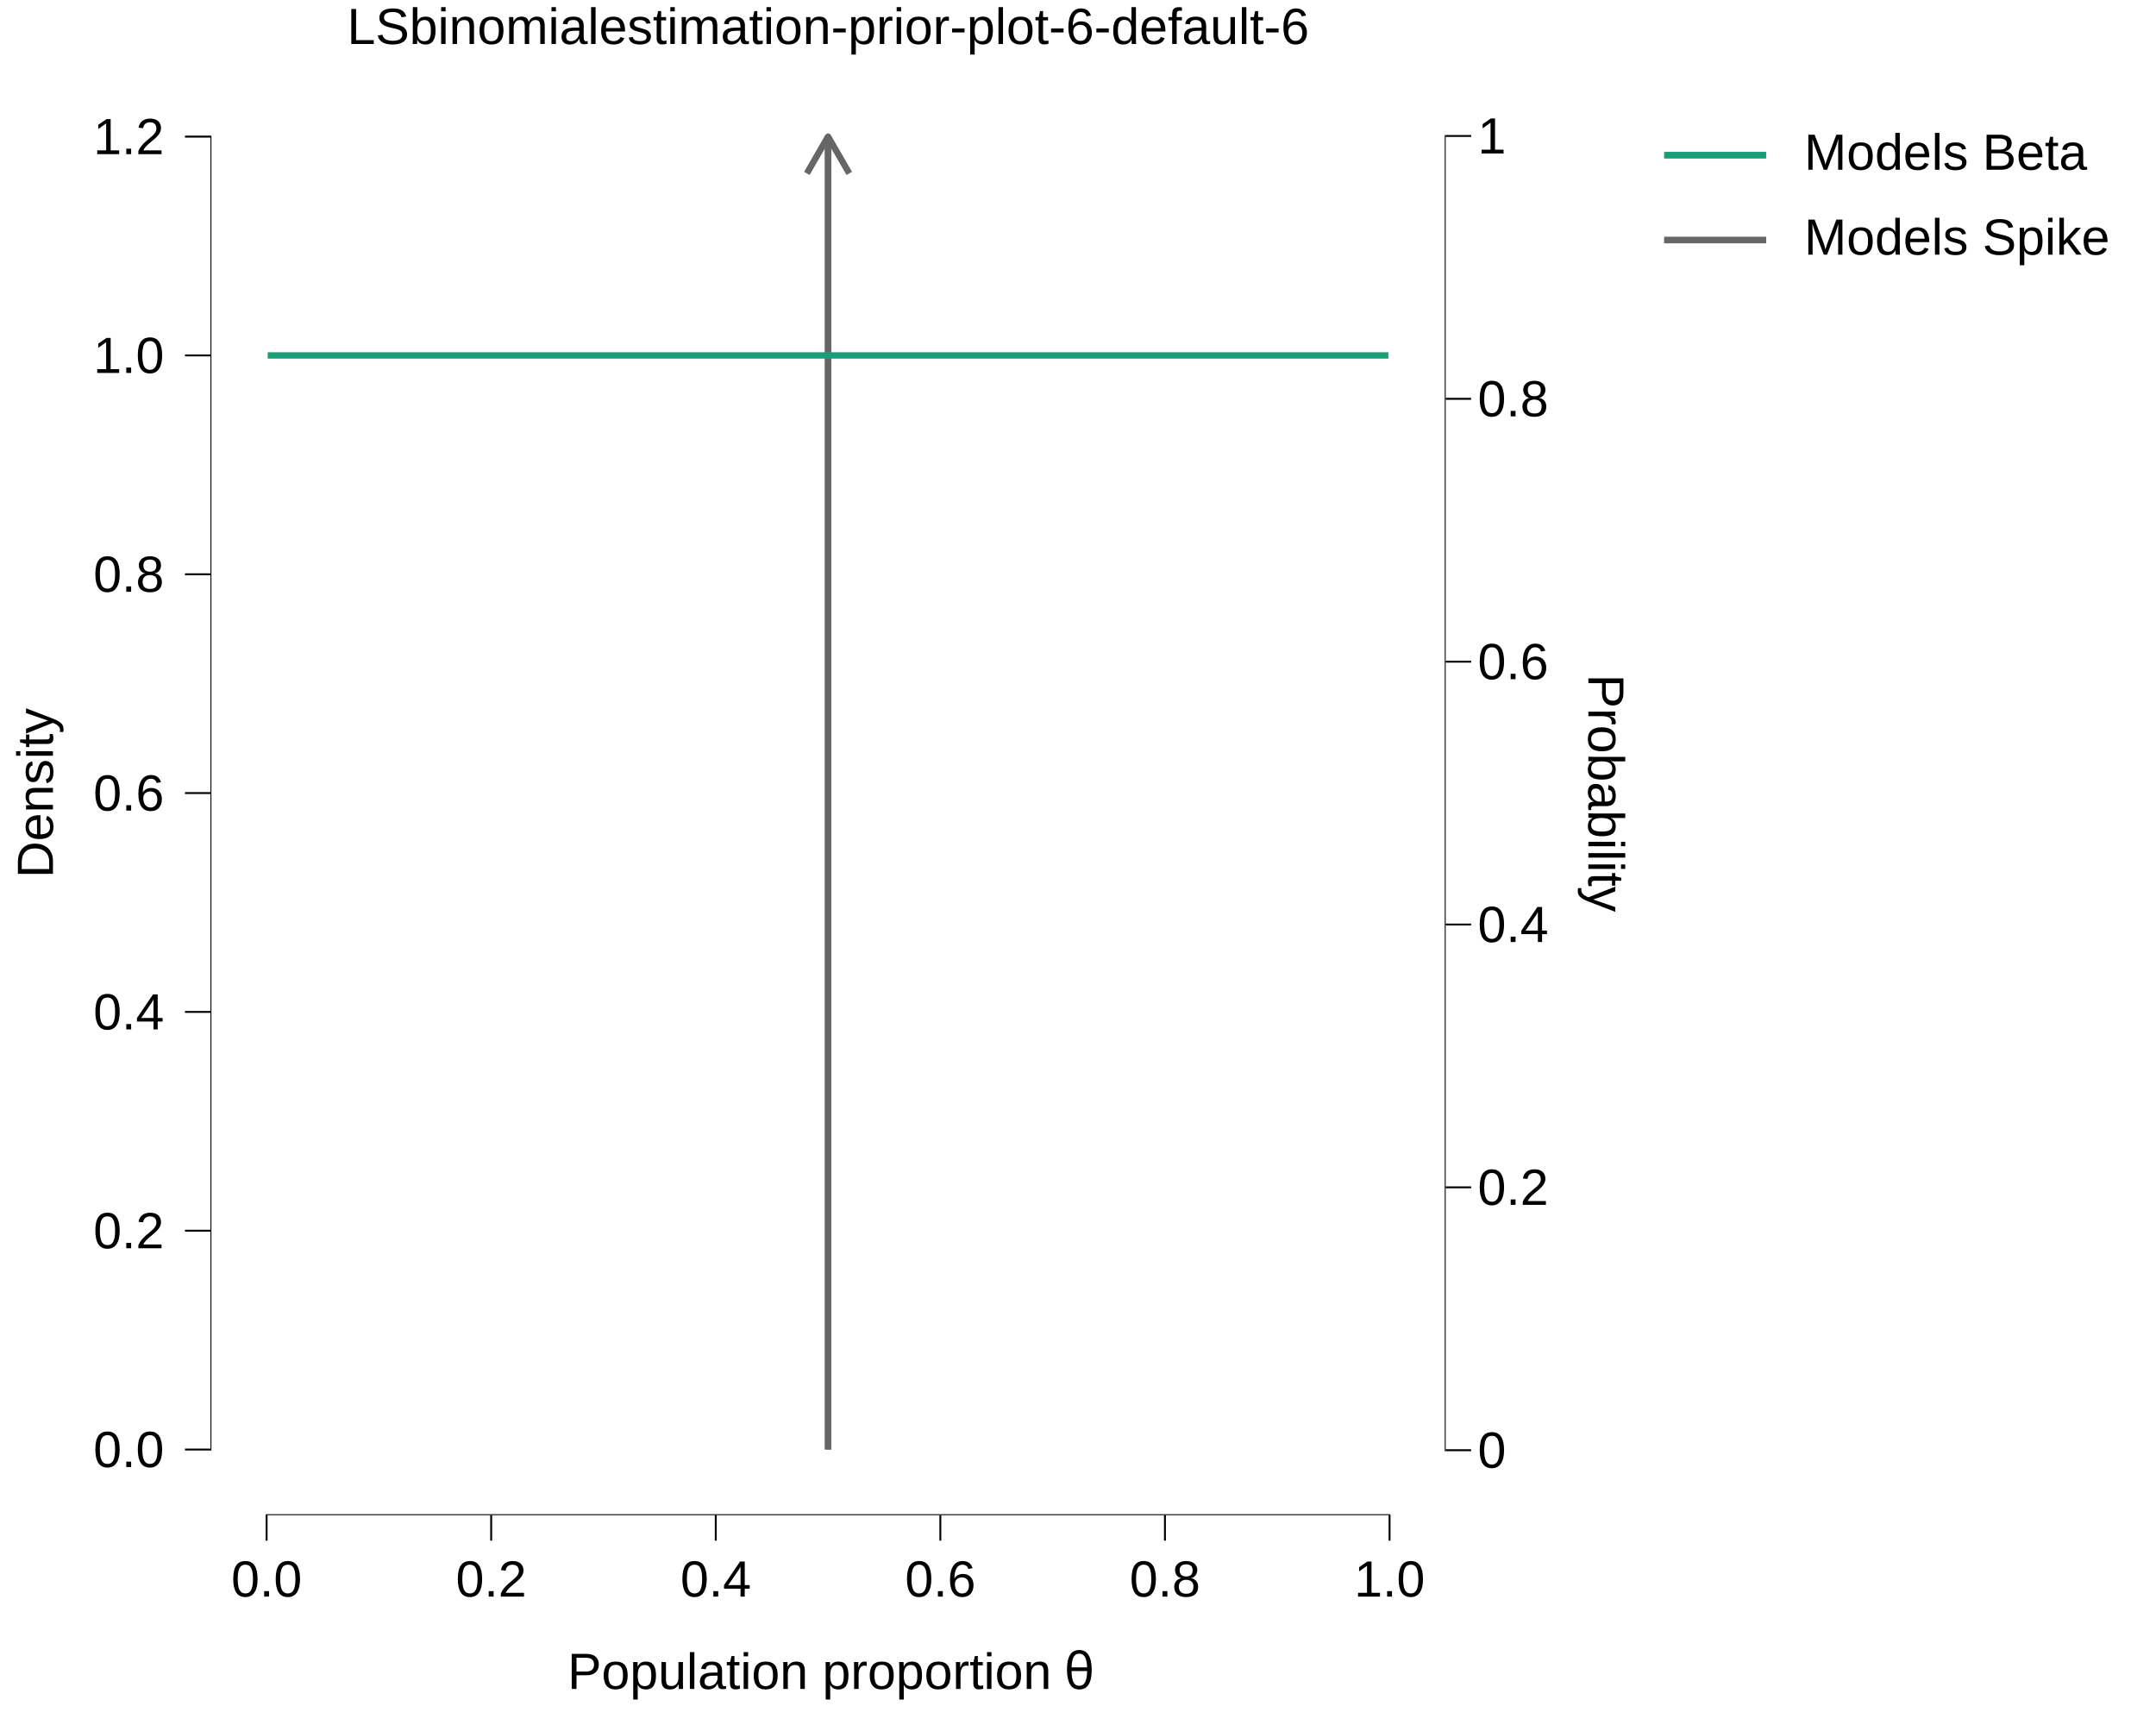
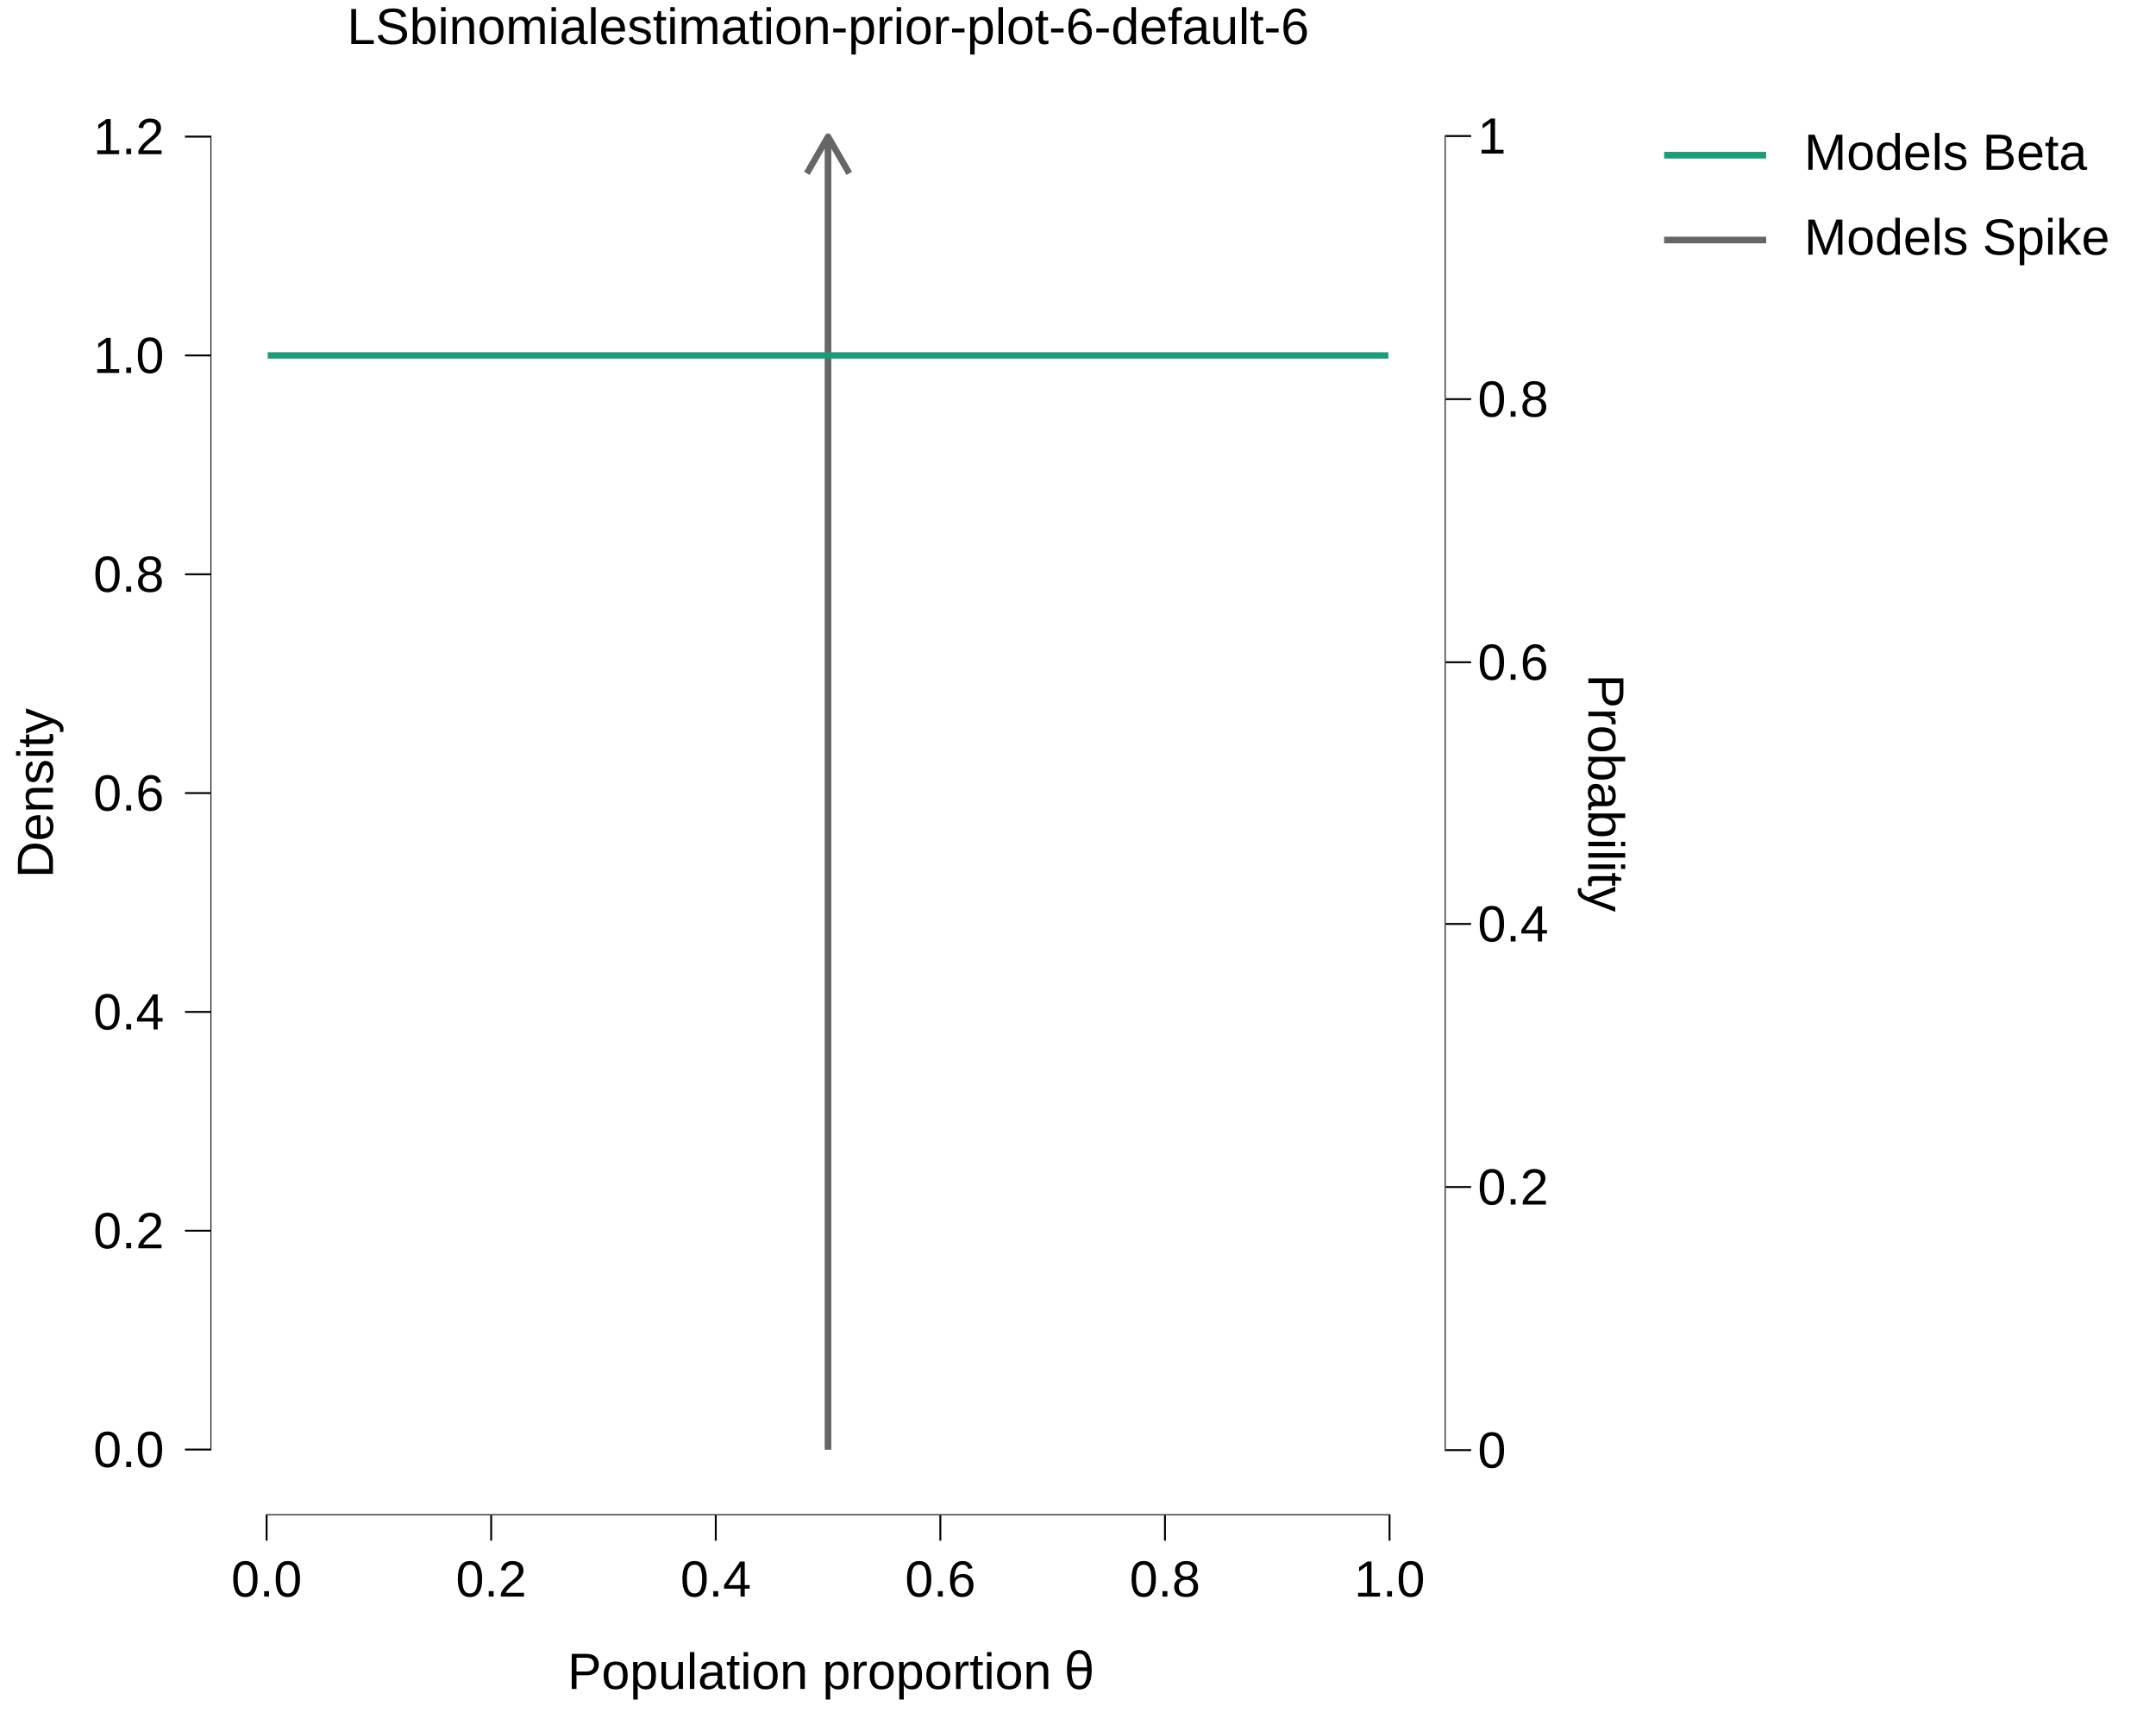
<svg xmlns="http://www.w3.org/2000/svg" viewBox="0 0 720.00 576.00">
  <defs>
    <style type="text/css">
    line, polyline, polygon, path, rect, circle {
      fill: none;
      stroke: #000000;
      stroke-linecap: round;
      stroke-linejoin: round;
      stroke-miterlimit: 10.00;
    }
  </style>
  </defs>
  <rect width="100%" height="100%" style="stroke: none; fill: #FFFFFF;" />
  <rect x="0.00" y="0.00" width="720.00" height="576.00" style="stroke-width: 10.67; stroke: none;" />
  <defs>
    <clipPath id="cpNzAuMjh8NDgyLjc5fDUwNS45NHwyMy43MA==">
      <rect x="70.28" y="23.70" width="412.51" height="482.24" />
    </clipPath>
  </defs>
  <rect x="70.28" y="23.70" width="412.51" height="482.24" style="stroke-width: 10.67; stroke: none;" clip-path="url(#cpNzAuMjh8NDgyLjc5fDUwNS45NHwyMy43MA==)" />
  <line x1="276.53" y1="484.02" x2="276.53" y2="45.62" style="stroke-width: 2.13; stroke: #666666; stroke-linecap: butt;" clip-path="url(#cpNzAuMjh8NDgyLjc5fDUwNS45NHwyMy43MA==)" />
  <polyline points="283.62,57.90 276.53,45.62 269.45,57.90 " style="stroke-width: 2.13; stroke: #666666; stroke-linecap: butt;" clip-path="url(#cpNzAuMjh8NDgyLjc5fDUwNS45NHwyMy43MA==)" />
  <line x1="276.53" y1="484.02" x2="276.53" y2="45.62" style="stroke-width: 2.13; stroke: #666666; stroke-linecap: butt;" clip-path="url(#cpNzAuMjh8NDgyLjc5fDUwNS45NHwyMy43MA==)" />
  <polyline points="89.40,118.69 89.78,118.69 90.15,118.69 90.53,118.69 90.90,118.69 91.28,118.69 91.65,118.69 92.03,118.69 92.40,118.69 92.78,118.69 93.15,118.69 93.53,118.69 93.90,118.69 94.28,118.69 94.65,118.69 95.03,118.69 95.40,118.69 95.78,118.69 96.15,118.69 96.53,118.69 96.90,118.69 97.28,118.69 97.65,118.69 98.03,118.69 98.40,118.69 98.78,118.69 99.15,118.69 99.53,118.69 99.90,118.69 100.28,118.69 100.65,118.69 101.03,118.69 101.40,118.69 101.78,118.69 102.15,118.69 102.53,118.69 102.90,118.69 103.28,118.69 103.65,118.69 104.03,118.69 104.40,118.69 104.78,118.69 105.15,118.69 105.53,118.69 105.90,118.69 106.28,118.69 106.65,118.69 107.03,118.69 107.40,118.69 107.78,118.69 108.15,118.69 108.53,118.69 108.90,118.69 109.28,118.69 109.65,118.69 110.03,118.69 110.40,118.69 110.78,118.69 111.15,118.69 111.53,118.69 111.90,118.69 112.28,118.69 112.65,118.69 113.03,118.69 113.40,118.69 113.78,118.69 114.15,118.69 114.53,118.69 114.90,118.69 115.28,118.69 115.65,118.69 116.03,118.69 116.40,118.69 116.78,118.69 117.15,118.69 117.53,118.69 117.90,118.69 118.28,118.69 118.65,118.69 119.03,118.69 119.40,118.69 119.78,118.69 120.15,118.69 120.53,118.69 120.90,118.69 121.28,118.69 121.65,118.69 122.03,118.69 122.40,118.69 122.78,118.69 123.15,118.69 123.53,118.69 123.90,118.69 124.28,118.69 124.65,118.69 125.03,118.69 125.40,118.69 125.78,118.69 126.15,118.69 126.53,118.69 126.90,118.69 127.28,118.69 127.65,118.69 128.03,118.69 128.40,118.69 128.78,118.69 129.15,118.69 129.53,118.69 129.90,118.69 130.28,118.69 130.65,118.69 131.03,118.69 131.40,118.69 131.78,118.69 132.15,118.69 132.53,118.69 132.90,118.69 133.28,118.69 133.65,118.69 134.03,118.69 134.40,118.69 134.78,118.69 135.15,118.69 135.53,118.69 135.90,118.69 136.28,118.69 136.65,118.69 137.03,118.69 137.40,118.69 137.78,118.69 138.15,118.69 138.53,118.69 138.90,118.69 139.28,118.69 139.65,118.69 140.03,118.69 140.40,118.69 140.78,118.69 141.15,118.69 141.53,118.69 141.90,118.69 142.28,118.69 142.65,118.69 143.03,118.69 143.40,118.69 143.78,118.69 144.15,118.69 144.53,118.69 144.90,118.69 145.28,118.69 145.65,118.69 146.03,118.69 146.40,118.69 146.78,118.69 147.15,118.69 147.53,118.69 147.90,118.69 148.28,118.69 148.65,118.69 149.03,118.69 149.40,118.69 149.78,118.69 150.15,118.69 150.53,118.69 150.90,118.69 151.28,118.69 151.65,118.69 152.03,118.69 152.40,118.69 152.78,118.69 153.15,118.69 153.53,118.69 153.90,118.69 154.28,118.69 154.65,118.69 155.03,118.69 155.40,118.69 155.78,118.69 156.15,118.69 156.53,118.69 156.91,118.69 157.28,118.69 157.66,118.69 158.03,118.69 158.41,118.69 158.78,118.69 159.16,118.69 159.53,118.69 159.91,118.69 160.28,118.69 160.66,118.69 161.03,118.69 161.41,118.69 161.78,118.69 162.16,118.69 162.53,118.69 162.91,118.69 163.28,118.69 163.66,118.69 164.03,118.69 164.41,118.69 164.78,118.69 165.16,118.69 165.53,118.69 165.91,118.69 166.28,118.69 166.66,118.69 167.03,118.69 167.41,118.69 167.78,118.69 168.16,118.69 168.53,118.69 168.91,118.69 169.28,118.69 169.66,118.69 170.03,118.69 170.41,118.69 170.78,118.69 171.16,118.69 171.53,118.69 171.91,118.69 172.28,118.69 172.66,118.69 173.03,118.69 173.41,118.69 173.78,118.69 174.16,118.69 174.53,118.69 174.91,118.69 175.28,118.69 175.66,118.69 176.03,118.69 176.41,118.69 176.78,118.69 177.16,118.69 177.53,118.69 177.91,118.69 178.28,118.69 178.66,118.69 179.03,118.69 179.41,118.69 179.78,118.69 180.16,118.69 180.53,118.69 180.91,118.69 181.28,118.69 181.66,118.69 182.03,118.69 182.41,118.69 182.78,118.69 183.16,118.69 183.53,118.69 183.91,118.69 184.28,118.69 184.66,118.69 185.03,118.69 185.41,118.69 185.78,118.69 186.16,118.69 186.53,118.69 186.91,118.69 187.28,118.69 187.66,118.69 188.03,118.69 188.41,118.69 188.78,118.69 189.16,118.69 189.53,118.69 189.91,118.69 190.28,118.69 190.66,118.69 191.03,118.69 191.41,118.69 191.78,118.69 192.16,118.69 192.53,118.69 192.91,118.69 193.28,118.69 193.66,118.69 194.03,118.69 194.41,118.69 194.78,118.69 195.16,118.69 195.53,118.69 195.91,118.69 196.28,118.69 196.66,118.69 197.03,118.69 197.41,118.69 197.78,118.69 198.16,118.69 198.53,118.69 198.91,118.69 199.28,118.69 199.66,118.69 200.03,118.69 200.41,118.69 200.78,118.69 201.16,118.69 201.53,118.69 201.91,118.69 202.28,118.69 202.66,118.69 203.03,118.69 203.41,118.69 203.78,118.69 204.16,118.69 204.53,118.69 204.91,118.69 205.28,118.69 205.66,118.69 206.03,118.69 206.41,118.69 206.78,118.69 207.16,118.69 207.53,118.69 207.91,118.69 208.28,118.69 208.66,118.69 209.03,118.69 209.41,118.69 209.78,118.69 210.16,118.69 210.53,118.69 210.91,118.69 211.28,118.69 211.66,118.69 212.03,118.69 212.41,118.69 212.78,118.69 213.16,118.69 213.53,118.69 213.91,118.69 214.28,118.69 214.66,118.69 215.03,118.69 215.41,118.69 215.78,118.69 216.16,118.69 216.53,118.69 216.91,118.69 217.28,118.69 217.66,118.69 218.03,118.69 218.41,118.69 218.78,118.69 219.16,118.69 219.53,118.69 219.91,118.69 220.28,118.69 220.66,118.69 221.03,118.69 221.41,118.69 221.78,118.69 222.16,118.69 222.53,118.69 222.91,118.69 223.28,118.69 223.66,118.69 224.03,118.69 224.41,118.69 224.78,118.69 225.16,118.69 225.53,118.69 225.91,118.69 226.28,118.69 226.66,118.69 227.03,118.69 227.41,118.69 227.78,118.69 228.16,118.69 228.53,118.69 228.91,118.69 229.28,118.69 229.66,118.69 230.03,118.69 230.41,118.69 230.78,118.69 231.16,118.69 231.53,118.69 231.91,118.69 232.28,118.69 232.66,118.69 233.03,118.69 233.41,118.69 233.78,118.69 234.16,118.69 234.53,118.69 234.91,118.69 235.28,118.69 235.66,118.69 236.03,118.69 236.41,118.69 236.78,118.69 237.16,118.69 237.53,118.69 237.91,118.69 238.28,118.69 238.66,118.69 239.03,118.69 239.41,118.69 239.78,118.69 240.16,118.69 240.53,118.69 240.91,118.69 241.28,118.69 241.66,118.69 242.03,118.69 242.41,118.69 242.78,118.69 243.16,118.69 243.53,118.69 243.91,118.69 244.28,118.69 244.66,118.69 245.03,118.69 245.41,118.69 245.78,118.69 246.16,118.69 246.53,118.69 246.91,118.69 247.28,118.69 247.66,118.69 248.03,118.69 248.41,118.69 248.78,118.69 249.16,118.69 249.53,118.69 249.91,118.69 250.28,118.69 250.66,118.69 251.03,118.69 251.41,118.69 251.78,118.69 252.16,118.69 252.53,118.69 252.91,118.69 253.28,118.69 253.66,118.69 254.03,118.69 254.41,118.69 254.78,118.69 255.16,118.69 255.53,118.69 255.91,118.69 256.28,118.69 256.66,118.69 257.03,118.69 257.41,118.69 257.78,118.69 258.16,118.69 258.53,118.69 258.91,118.69 259.28,118.69 259.66,118.69 260.03,118.69 260.41,118.69 260.78,118.69 261.16,118.69 261.53,118.69 261.91,118.69 262.28,118.69 262.66,118.69 263.03,118.69 263.41,118.69 263.78,118.69 264.16,118.69 264.53,118.69 264.91,118.69 265.28,118.69 265.66,118.69 266.03,118.69 266.41,118.69 266.78,118.69 267.16,118.69 267.53,118.69 267.91,118.69 268.28,118.69 268.66,118.69 269.03,118.69 269.41,118.69 269.78,118.69 270.16,118.69 270.53,118.69 270.91,118.69 271.28,118.69 271.66,118.69 272.03,118.69 272.41,118.69 272.78,118.69 273.16,118.69 273.53,118.69 273.91,118.69 274.28,118.69 274.66,118.69 275.03,118.69 275.41,118.69 275.78,118.69 276.16,118.69 276.53,118.69 276.91,118.69 277.28,118.69 277.66,118.69 278.03,118.69 278.41,118.69 278.78,118.69 279.16,118.69 279.53,118.69 279.91,118.69 280.28,118.69 280.66,118.69 281.03,118.69 281.41,118.69 281.78,118.69 282.16,118.69 282.53,118.69 282.91,118.69 283.28,118.69 283.66,118.69 284.03,118.69 284.41,118.69 284.78,118.69 285.16,118.69 285.53,118.69 285.91,118.69 286.28,118.69 286.66,118.69 287.03,118.69 287.41,118.69 287.78,118.69 288.16,118.69 288.53,118.69 288.91,118.69 289.28,118.69 289.66,118.69 290.03,118.69 290.41,118.69 290.78,118.69 291.16,118.69 291.53,118.69 291.91,118.69 292.28,118.69 292.66,118.69 293.03,118.69 293.41,118.69 293.78,118.69 294.16,118.69 294.53,118.69 294.91,118.69 295.28,118.69 295.66,118.69 296.03,118.69 296.41,118.69 296.78,118.69 297.16,118.69 297.53,118.69 297.91,118.69 298.28,118.69 298.66,118.69 299.03,118.69 299.41,118.69 299.78,118.69 300.16,118.69 300.53,118.69 300.91,118.69 301.28,118.69 301.66,118.69 302.03,118.69 302.41,118.69 302.78,118.69 303.16,118.69 303.53,118.69 303.91,118.69 304.28,118.69 304.66,118.69 305.03,118.69 305.41,118.69 305.78,118.69 306.16,118.69 306.53,118.69 306.91,118.69 307.28,118.69 307.66,118.69 308.03,118.69 308.41,118.69 308.78,118.69 309.16,118.69 309.53,118.69 309.91,118.69 310.28,118.69 310.66,118.69 311.03,118.69 311.41,118.69 311.78,118.69 312.16,118.69 312.53,118.69 312.91,118.69 313.28,118.69 313.66,118.69 314.03,118.69 314.41,118.69 314.78,118.69 315.16,118.69 315.53,118.69 315.91,118.69 316.28,118.69 316.66,118.69 317.03,118.69 317.41,118.69 317.78,118.69 318.16,118.69 318.53,118.69 318.91,118.69 319.28,118.69 319.66,118.69 320.03,118.69 320.41,118.69 320.79,118.69 321.16,118.69 321.54,118.69 321.91,118.69 322.29,118.69 322.66,118.69 323.04,118.69 323.41,118.69 323.79,118.69 324.16,118.69 324.54,118.69 324.91,118.69 325.29,118.69 325.66,118.69 326.04,118.69 326.41,118.69 326.79,118.69 327.16,118.69 327.54,118.69 327.91,118.69 328.29,118.69 328.66,118.69 329.04,118.69 329.41,118.69 329.79,118.69 330.16,118.69 330.54,118.69 330.91,118.69 331.29,118.69 331.66,118.69 332.04,118.69 332.41,118.69 332.79,118.69 333.16,118.69 333.54,118.69 333.91,118.69 334.29,118.69 334.66,118.69 335.04,118.69 335.41,118.69 335.79,118.69 336.16,118.69 336.54,118.69 336.91,118.69 337.29,118.69 337.66,118.69 338.04,118.69 338.41,118.69 338.79,118.69 339.16,118.69 339.54,118.69 339.91,118.69 340.29,118.69 340.66,118.69 341.04,118.69 341.41,118.69 341.79,118.69 342.16,118.69 342.54,118.69 342.91,118.69 343.29,118.69 343.66,118.69 344.04,118.69 344.41,118.69 344.79,118.69 345.16,118.69 345.54,118.69 345.91,118.69 346.29,118.69 346.66,118.69 347.04,118.69 347.41,118.69 347.79,118.69 348.16,118.69 348.54,118.69 348.91,118.69 349.29,118.69 349.66,118.69 350.04,118.69 350.41,118.69 350.79,118.69 351.16,118.69 351.54,118.69 351.91,118.69 352.29,118.69 352.66,118.69 353.04,118.69 353.41,118.69 353.79,118.69 354.16,118.69 354.54,118.69 354.91,118.69 355.29,118.69 355.66,118.69 356.04,118.69 356.41,118.69 356.79,118.69 357.16,118.69 357.54,118.69 357.91,118.69 358.29,118.69 358.66,118.69 359.04,118.69 359.41,118.69 359.79,118.69 360.16,118.69 360.54,118.69 360.91,118.69 361.29,118.69 361.66,118.69 362.04,118.69 362.41,118.69 362.79,118.69 363.16,118.69 363.54,118.69 363.91,118.69 364.29,118.69 364.66,118.69 365.04,118.69 365.41,118.69 365.79,118.69 366.16,118.69 366.54,118.69 366.91,118.69 367.29,118.69 367.66,118.69 368.04,118.69 368.41,118.69 368.79,118.69 369.16,118.69 369.54,118.69 369.91,118.69 370.29,118.69 370.66,118.69 371.04,118.69 371.41,118.69 371.79,118.69 372.16,118.69 372.54,118.69 372.91,118.69 373.29,118.69 373.66,118.69 374.04,118.69 374.41,118.69 374.79,118.69 375.16,118.69 375.54,118.69 375.91,118.69 376.29,118.69 376.66,118.69 377.04,118.69 377.41,118.69 377.79,118.69 378.16,118.69 378.54,118.69 378.91,118.69 379.29,118.69 379.66,118.69 380.04,118.69 380.41,118.69 380.79,118.69 381.16,118.69 381.54,118.69 381.91,118.69 382.29,118.69 382.66,118.69 383.04,118.69 383.41,118.69 383.79,118.69 384.16,118.69 384.54,118.69 384.91,118.69 385.29,118.69 385.66,118.69 386.04,118.69 386.41,118.69 386.79,118.69 387.16,118.69 387.54,118.69 387.91,118.69 388.29,118.69 388.66,118.69 389.04,118.69 389.41,118.69 389.79,118.69 390.16,118.69 390.54,118.69 390.91,118.69 391.29,118.69 391.66,118.69 392.04,118.69 392.41,118.69 392.79,118.69 393.16,118.69 393.54,118.69 393.91,118.69 394.29,118.69 394.66,118.69 395.04,118.69 395.41,118.69 395.79,118.69 396.16,118.69 396.54,118.69 396.91,118.69 397.29,118.69 397.66,118.69 398.04,118.69 398.41,118.69 398.79,118.69 399.16,118.69 399.54,118.69 399.91,118.69 400.29,118.69 400.66,118.69 401.04,118.69 401.41,118.69 401.79,118.69 402.16,118.69 402.54,118.69 402.91,118.69 403.29,118.69 403.66,118.69 404.04,118.69 404.41,118.69 404.79,118.69 405.16,118.69 405.54,118.69 405.91,118.69 406.29,118.69 406.66,118.69 407.04,118.69 407.41,118.69 407.79,118.69 408.16,118.69 408.54,118.69 408.91,118.69 409.29,118.69 409.66,118.69 410.04,118.69 410.41,118.69 410.79,118.69 411.16,118.69 411.54,118.69 411.91,118.69 412.29,118.69 412.66,118.69 413.04,118.69 413.41,118.69 413.79,118.69 414.16,118.69 414.54,118.69 414.91,118.69 415.29,118.69 415.66,118.69 416.04,118.69 416.41,118.69 416.79,118.69 417.16,118.69 417.54,118.69 417.91,118.69 418.29,118.69 418.66,118.69 419.04,118.69 419.41,118.69 419.79,118.69 420.16,118.69 420.54,118.69 420.91,118.69 421.29,118.69 421.66,118.69 422.04,118.69 422.41,118.69 422.79,118.69 423.16,118.69 423.54,118.69 423.91,118.69 424.29,118.69 424.66,118.69 425.04,118.69 425.41,118.69 425.79,118.69 426.16,118.69 426.54,118.69 426.91,118.69 427.29,118.69 427.66,118.69 428.04,118.69 428.41,118.69 428.79,118.69 429.16,118.69 429.54,118.69 429.91,118.69 430.29,118.69 430.66,118.69 431.04,118.69 431.41,118.69 431.79,118.69 432.16,118.69 432.54,118.69 432.91,118.69 433.29,118.69 433.66,118.69 434.04,118.69 434.41,118.69 434.79,118.69 435.16,118.69 435.54,118.69 435.91,118.69 436.29,118.69 436.66,118.69 437.04,118.69 437.41,118.69 437.79,118.69 438.16,118.69 438.54,118.69 438.91,118.69 439.29,118.69 439.66,118.69 440.04,118.69 440.41,118.69 440.79,118.69 441.16,118.69 441.54,118.69 441.91,118.69 442.29,118.69 442.66,118.69 443.04,118.69 443.41,118.69 443.79,118.69 444.16,118.69 444.54,118.69 444.91,118.69 445.29,118.69 445.66,118.69 446.04,118.69 446.41,118.69 446.79,118.69 447.16,118.69 447.54,118.69 447.91,118.69 448.29,118.69 448.66,118.69 449.04,118.69 449.41,118.69 449.79,118.69 450.16,118.69 450.54,118.69 450.91,118.69 451.29,118.69 451.66,118.69 452.04,118.69 452.41,118.69 452.79,118.69 453.16,118.69 453.54,118.69 453.91,118.69 454.29,118.69 454.66,118.69 455.04,118.69 455.41,118.69 455.79,118.69 456.16,118.69 456.54,118.69 456.91,118.69 457.29,118.69 457.66,118.69 458.04,118.69 458.41,118.69 458.79,118.69 459.16,118.69 459.54,118.69 459.91,118.69 460.29,118.69 460.66,118.69 461.04,118.69 461.41,118.69 461.79,118.69 462.16,118.69 462.54,118.69 462.91,118.69 463.29,118.69 463.66,118.69 " style="stroke-width: 2.13; stroke: #1B9E77; stroke-linecap: butt;" clip-path="url(#cpNzAuMjh8NDgyLjc5fDUwNS45NHwyMy43MA==)" />
  <line x1="88.71" y1="505.94" x2="464.36" y2="505.94" style="stroke-width: 0.64; stroke-linecap: butt;" clip-path="url(#cpNzAuMjh8NDgyLjc5fDUwNS45NHwyMy43MA==)" />
  <line x1="70.28" y1="484.34" x2="70.28" y2="45.30" style="stroke-width: 0.64; stroke-linecap: butt;" clip-path="url(#cpNzAuMjh8NDgyLjc5fDUwNS45NHwyMy43MA==)" />
  <line x1="482.79" y1="484.56" x2="482.79" y2="45.08" style="stroke-width: 0.64; stroke-linecap: butt;" clip-path="url(#cpNzAuMjh8NDgyLjc5fDUwNS45NHwyMy43MA==)" />
  <rect x="70.28" y="23.70" width="412.51" height="482.24" style="stroke-width: 0.00; stroke: none;" clip-path="url(#cpNzAuMjh8NDgyLjc5fDUwNS45NHwyMy43MA==)" />
  <defs>
    <clipPath id="cpMC4wMHw3MjAuMDB8NTc2LjAwfDAuMDA=">
      <rect x="0.00" y="0.00" width="720.00" height="576.00" />
    </clipPath>
  </defs>
  <polyline points="70.28,505.94 70.28,23.70 " style="stroke-width: 0.00; stroke: none; stroke-linecap: butt;" clip-path="url(#cpMC4wMHw3MjAuMDB8NTc2LjAwfDAuMDA=)" />
  <g clip-path="url(#cpMC4wMHw3MjAuMDB8NTc2LjAwfDAuMDA=)">
    <text x="31.17" y="489.87" style="font-size: 17.00px; font-family: Liberation Sans;" textLength="23.62px" lengthAdjust="spacingAndGlyphs">0.0</text>
  </g>
  <g clip-path="url(#cpMC4wMHw3MjAuMDB8NTc2LjAwfDAuMDA=)">
    <text x="31.17" y="416.81" style="font-size: 17.00px; font-family: Liberation Sans;" textLength="23.62px" lengthAdjust="spacingAndGlyphs">0.2</text>
  </g>
  <g clip-path="url(#cpMC4wMHw3MjAuMDB8NTc2LjAwfDAuMDA=)">
    <text x="31.17" y="343.74" style="font-size: 17.00px; font-family: Liberation Sans;" textLength="23.62px" lengthAdjust="spacingAndGlyphs">0.4</text>
  </g>
  <g clip-path="url(#cpMC4wMHw3MjAuMDB8NTc2LjAwfDAuMDA=)">
    <text x="31.17" y="270.67" style="font-size: 17.00px; font-family: Liberation Sans;" textLength="23.62px" lengthAdjust="spacingAndGlyphs">0.6</text>
  </g>
  <g clip-path="url(#cpMC4wMHw3MjAuMDB8NTc2LjAwfDAuMDA=)">
    <text x="31.17" y="197.61" style="font-size: 17.00px; font-family: Liberation Sans;" textLength="23.62px" lengthAdjust="spacingAndGlyphs">0.8</text>
  </g>
  <g clip-path="url(#cpMC4wMHw3MjAuMDB8NTc2LjAwfDAuMDA=)">
    <text x="31.17" y="124.54" style="font-size: 17.00px; font-family: Liberation Sans;" textLength="23.62px" lengthAdjust="spacingAndGlyphs">1.0</text>
  </g>
  <g clip-path="url(#cpMC4wMHw3MjAuMDB8NTc2LjAwfDAuMDA=)">
    <text x="31.17" y="51.47" style="font-size: 17.00px; font-family: Liberation Sans;" textLength="23.62px" lengthAdjust="spacingAndGlyphs">1.2</text>
  </g>
  <polyline points="61.77,484.02 70.28,484.02 " style="stroke-width: 0.64; stroke-linecap: butt;" clip-path="url(#cpMC4wMHw3MjAuMDB8NTc2LjAwfDAuMDA=)" />
  <polyline points="61.77,410.95 70.28,410.95 " style="stroke-width: 0.64; stroke-linecap: butt;" clip-path="url(#cpMC4wMHw3MjAuMDB8NTc2LjAwfDAuMDA=)" />
  <polyline points="61.77,337.89 70.28,337.89 " style="stroke-width: 0.64; stroke-linecap: butt;" clip-path="url(#cpMC4wMHw3MjAuMDB8NTc2LjAwfDAuMDA=)" />
  <polyline points="61.77,264.82 70.28,264.82 " style="stroke-width: 0.64; stroke-linecap: butt;" clip-path="url(#cpMC4wMHw3MjAuMDB8NTc2LjAwfDAuMDA=)" />
  <polyline points="61.77,191.76 70.28,191.76 " style="stroke-width: 0.64; stroke-linecap: butt;" clip-path="url(#cpMC4wMHw3MjAuMDB8NTc2LjAwfDAuMDA=)" />
  <polyline points="61.77,118.69 70.28,118.69 " style="stroke-width: 0.64; stroke-linecap: butt;" clip-path="url(#cpMC4wMHw3MjAuMDB8NTc2LjAwfDAuMDA=)" />
  <polyline points="61.77,45.62 70.28,45.62 " style="stroke-width: 0.64; stroke-linecap: butt;" clip-path="url(#cpMC4wMHw3MjAuMDB8NTc2LjAwfDAuMDA=)" />
  <polyline points="482.79,505.94 482.79,23.70 " style="stroke-width: 0.00; stroke: none; stroke-linecap: butt;" clip-path="url(#cpMC4wMHw3MjAuMDB8NTc2LjAwfDAuMDA=)" />
-   <polyline points="482.79,484.24 491.29,484.24 " style="stroke-width: 0.64; stroke-linecap: butt;" clip-path="url(#cpMC4wMHw3MjAuMDB8NTc2LjAwfDAuMDA=)" />
-   <polyline points="482.79,396.47 491.29,396.47 " style="stroke-width: 0.64; stroke-linecap: butt;" clip-path="url(#cpMC4wMHw3MjAuMDB8NTc2LjAwfDAuMDA=)" />
-   <polyline points="482.79,308.71 491.29,308.71 " style="stroke-width: 0.64; stroke-linecap: butt;" clip-path="url(#cpMC4wMHw3MjAuMDB8NTc2LjAwfDAuMDA=)" />
-   <polyline points="482.79,220.94 491.29,220.94 " style="stroke-width: 0.64; stroke-linecap: butt;" clip-path="url(#cpMC4wMHw3MjAuMDB8NTc2LjAwfDAuMDA=)" />
-   <polyline points="482.79,133.17 491.29,133.17 " style="stroke-width: 0.64; stroke-linecap: butt;" clip-path="url(#cpMC4wMHw3MjAuMDB8NTc2LjAwfDAuMDA=)" />
-   <polyline points="482.79,45.40 491.29,45.40 " style="stroke-width: 0.64; stroke-linecap: butt;" clip-path="url(#cpMC4wMHw3MjAuMDB8NTc2LjAwfDAuMDA=)" />
+   <polyline points="482.79,484.22 491.29,484.22 " style="stroke-width: 0.64; stroke-linecap: butt;" clip-path="url(#cpMC4wMHw3MjAuMDB8NTc2LjAwfDAuMDA=)" />
+   <polyline points="482.79,396.36 491.29,396.36 " style="stroke-width: 0.64; stroke-linecap: butt;" clip-path="url(#cpMC4wMHw3MjAuMDB8NTc2LjAwfDAuMDA=)" />
+   <polyline points="482.79,308.51 491.29,308.51 " style="stroke-width: 0.64; stroke-linecap: butt;" clip-path="url(#cpMC4wMHw3MjAuMDB8NTc2LjAwfDAuMDA=)" />
+   <polyline points="482.79,221.14 491.29,221.14 " style="stroke-width: 0.64; stroke-linecap: butt;" clip-path="url(#cpMC4wMHw3MjAuMDB8NTc2LjAwfDAuMDA=)" />
+   <polyline points="482.79,133.28 491.29,133.28 " style="stroke-width: 0.64; stroke-linecap: butt;" clip-path="url(#cpMC4wMHw3MjAuMDB8NTc2LjAwfDAuMDA=)" />
+   <polyline points="482.79,45.43 491.29,45.43 " style="stroke-width: 0.64; stroke-linecap: butt;" clip-path="url(#cpMC4wMHw3MjAuMDB8NTc2LjAwfDAuMDA=)" />
  <g clip-path="url(#cpMC4wMHw3MjAuMDB8NTc2LjAwfDAuMDA=)">
-     <text x="493.49" y="490.09" style="font-size: 17.00px; font-family: Liberation Sans;" textLength="9.45px" lengthAdjust="spacingAndGlyphs">0</text>
+     <text x="493.49" y="490.07" style="font-size: 17.00px; font-family: Liberation Sans;" textLength="9.45px" lengthAdjust="spacingAndGlyphs">0</text>
  </g>
  <g clip-path="url(#cpMC4wMHw3MjAuMDB8NTc2LjAwfDAuMDA=)">
-     <text x="493.49" y="402.32" style="font-size: 17.00px; font-family: Liberation Sans;" textLength="23.62px" lengthAdjust="spacingAndGlyphs">0.2</text>
+     <text x="493.49" y="402.21" style="font-size: 17.00px; font-family: Liberation Sans;" textLength="23.62px" lengthAdjust="spacingAndGlyphs">0.2</text>
  </g>
  <g clip-path="url(#cpMC4wMHw3MjAuMDB8NTc2LjAwfDAuMDA=)">
-     <text x="493.49" y="314.56" style="font-size: 17.00px; font-family: Liberation Sans;" textLength="23.62px" lengthAdjust="spacingAndGlyphs">0.4</text>
+     <text x="493.49" y="314.36" style="font-size: 17.00px; font-family: Liberation Sans;" textLength="23.62px" lengthAdjust="spacingAndGlyphs">0.4</text>
  </g>
  <g clip-path="url(#cpMC4wMHw3MjAuMDB8NTc2LjAwfDAuMDA=)">
-     <text x="493.49" y="226.79" style="font-size: 17.00px; font-family: Liberation Sans;" textLength="23.62px" lengthAdjust="spacingAndGlyphs">0.6</text>
+     <text x="493.49" y="226.99" style="font-size: 17.00px; font-family: Liberation Sans;" textLength="23.62px" lengthAdjust="spacingAndGlyphs">0.6</text>
  </g>
  <g clip-path="url(#cpMC4wMHw3MjAuMDB8NTc2LjAwfDAuMDA=)">
-     <text x="493.49" y="139.02" style="font-size: 17.00px; font-family: Liberation Sans;" textLength="23.62px" lengthAdjust="spacingAndGlyphs">0.8</text>
+     <text x="493.49" y="139.13" style="font-size: 17.00px; font-family: Liberation Sans;" textLength="23.62px" lengthAdjust="spacingAndGlyphs">0.8</text>
  </g>
  <g clip-path="url(#cpMC4wMHw3MjAuMDB8NTc2LjAwfDAuMDA=)">
-     <text x="493.49" y="51.25" style="font-size: 17.00px; font-family: Liberation Sans;" textLength="9.45px" lengthAdjust="spacingAndGlyphs">1</text>
+     <text x="493.49" y="51.28" style="font-size: 17.00px; font-family: Liberation Sans;" textLength="9.45px" lengthAdjust="spacingAndGlyphs">1</text>
  </g>
  <polyline points="70.28,505.94 482.79,505.94 " style="stroke-width: 0.00; stroke: none; stroke-linecap: butt;" clip-path="url(#cpMC4wMHw3MjAuMDB8NTc2LjAwfDAuMDA=)" />
  <polyline points="89.03,514.44 89.03,505.94 " style="stroke-width: 0.64; stroke-linecap: butt;" clip-path="url(#cpMC4wMHw3MjAuMDB8NTc2LjAwfDAuMDA=)" />
  <polyline points="164.03,514.44 164.03,505.94 " style="stroke-width: 0.64; stroke-linecap: butt;" clip-path="url(#cpMC4wMHw3MjAuMDB8NTc2LjAwfDAuMDA=)" />
  <polyline points="239.03,514.44 239.03,505.94 " style="stroke-width: 0.64; stroke-linecap: butt;" clip-path="url(#cpMC4wMHw3MjAuMDB8NTc2LjAwfDAuMDA=)" />
  <polyline points="314.03,514.44 314.03,505.94 " style="stroke-width: 0.64; stroke-linecap: butt;" clip-path="url(#cpMC4wMHw3MjAuMDB8NTc2LjAwfDAuMDA=)" />
  <polyline points="389.04,514.44 389.04,505.94 " style="stroke-width: 0.64; stroke-linecap: butt;" clip-path="url(#cpMC4wMHw3MjAuMDB8NTc2LjAwfDAuMDA=)" />
  <polyline points="464.04,514.44 464.04,505.94 " style="stroke-width: 0.64; stroke-linecap: butt;" clip-path="url(#cpMC4wMHw3MjAuMDB8NTc2LjAwfDAuMDA=)" />
  <g clip-path="url(#cpMC4wMHw3MjAuMDB8NTc2LjAwfDAuMDA=)">
    <text x="77.22" y="533.12" style="font-size: 17.00px; font-family: Liberation Sans;" textLength="23.62px" lengthAdjust="spacingAndGlyphs">0.0</text>
  </g>
  <g clip-path="url(#cpMC4wMHw3MjAuMDB8NTc2LjAwfDAuMDA=)">
    <text x="152.22" y="533.12" style="font-size: 17.00px; font-family: Liberation Sans;" textLength="23.62px" lengthAdjust="spacingAndGlyphs">0.2</text>
  </g>
  <g clip-path="url(#cpMC4wMHw3MjAuMDB8NTc2LjAwfDAuMDA=)">
    <text x="227.22" y="533.12" style="font-size: 17.00px; font-family: Liberation Sans;" textLength="23.62px" lengthAdjust="spacingAndGlyphs">0.4</text>
  </g>
  <g clip-path="url(#cpMC4wMHw3MjAuMDB8NTc2LjAwfDAuMDA=)">
    <text x="302.22" y="533.12" style="font-size: 17.00px; font-family: Liberation Sans;" textLength="23.62px" lengthAdjust="spacingAndGlyphs">0.6</text>
  </g>
  <g clip-path="url(#cpMC4wMHw3MjAuMDB8NTc2LjAwfDAuMDA=)">
    <text x="377.22" y="533.12" style="font-size: 17.00px; font-family: Liberation Sans;" textLength="23.62px" lengthAdjust="spacingAndGlyphs">0.8</text>
  </g>
  <g clip-path="url(#cpMC4wMHw3MjAuMDB8NTc2LjAwfDAuMDA=)">
    <text x="452.23" y="533.12" style="font-size: 17.00px; font-family: Liberation Sans;" textLength="23.62px" lengthAdjust="spacingAndGlyphs">1.0</text>
  </g>
  <g clip-path="url(#cpMC4wMHw3MjAuMDB8NTc2LjAwfDAuMDA=)">
    <text x="189.54" y="563.96" style="font-size: 17.00px; font-family: Liberation Sans;" textLength="161.59px" lengthAdjust="spacingAndGlyphs">Population proportion</text>
  </g>
  <g clip-path="url(#cpMC4wMHw3MjAuMDB8NTc2LjAwfDAuMDA=)">
    <text x="351.14" y="563.96" style="font-size: 17.00px; font-family: Symbola;" textLength="4.25px" lengthAdjust="spacingAndGlyphs"> </text>
  </g>
  <g clip-path="url(#cpMC4wMHw3MjAuMDB8NTc2LjAwfDAuMDA=)">
    <text x="355.39" y="563.96" style="font-size: 17.00px; font-family: Symbola;" textLength="8.14px" lengthAdjust="spacingAndGlyphs">θ</text>
  </g>
  <g clip-path="url(#cpMC4wMHw3MjAuMDB8NTc2LjAwfDAuMDA=)">
    <text transform="translate(17.68,293.17) rotate(-90)" style="font-size: 17.00px; font-family: Liberation Sans;" textLength="56.69px" lengthAdjust="spacingAndGlyphs">Density</text>
  </g>
  <g clip-path="url(#cpMC4wMHw3MjAuMDB8NTc2LjAwfDAuMDA=)">
    <text transform="translate(530.44,225.13) rotate(90)" style="font-size: 17.00px; font-family: Liberation Sans;" textLength="79.38px" lengthAdjust="spacingAndGlyphs">Probability</text>
  </g>
  <rect x="546.04" y="23.70" width="163.99" height="76.12" style="stroke-width: 0.75; stroke: none;" clip-path="url(#cpMC4wMHw3MjAuMDB8NTc2LjAwfDAuMDA=)" />
  <rect x="546.04" y="23.70" width="163.99" height="76.12" style="stroke-width: 10.67; stroke: none;" clip-path="url(#cpMC4wMHw3MjAuMDB8NTc2LjAwfDAuMDA=)" />
  <rect x="551.52" y="37.65" width="42.52" height="28.35" style="stroke-width: 10.67; stroke: none;" clip-path="url(#cpMC4wMHw3MjAuMDB8NTc2LjAwfDAuMDA=)" />
  <line x1="555.78" y1="51.82" x2="589.79" y2="51.82" style="stroke-width: 2.13; stroke: #1B9E77; stroke-linecap: butt;" clip-path="url(#cpMC4wMHw3MjAuMDB8NTc2LjAwfDAuMDA=)" />
  <line x1="555.78" y1="51.82" x2="589.79" y2="51.82" style="stroke-width: 2.13; stroke: #1B9E77; stroke-linecap: butt;" clip-path="url(#cpMC4wMHw3MjAuMDB8NTc2LjAwfDAuMDA=)" />
  <rect x="551.52" y="66.00" width="42.52" height="28.35" style="stroke-width: 10.67; stroke: none;" clip-path="url(#cpMC4wMHw3MjAuMDB8NTc2LjAwfDAuMDA=)" />
  <line x1="555.78" y1="80.17" x2="589.79" y2="80.17" style="stroke-width: 2.13; stroke: #666666; stroke-linecap: butt;" clip-path="url(#cpMC4wMHw3MjAuMDB8NTc2LjAwfDAuMDA=)" />
  <line x1="555.78" y1="80.17" x2="589.79" y2="80.17" style="stroke-width: 2.13; stroke: #666666; stroke-linecap: butt;" clip-path="url(#cpMC4wMHw3MjAuMDB8NTc2LjAwfDAuMDA=)" />
  <g clip-path="url(#cpMC4wMHw3MjAuMDB8NTc2LjAwfDAuMDA=)">
    <text x="602.51" y="56.68" style="font-size: 17.00px; font-family: Liberation Sans;" textLength="94.48px" lengthAdjust="spacingAndGlyphs">Models Beta</text>
  </g>
  <g clip-path="url(#cpMC4wMHw3MjAuMDB8NTc2LjAwfDAuMDA=)">
    <text x="602.51" y="85.03" style="font-size: 17.00px; font-family: Liberation Sans;" textLength="102.05px" lengthAdjust="spacingAndGlyphs">Models Spike</text>
  </g>
  <g clip-path="url(#cpMC4wMHw3MjAuMDB8NTc2LjAwfDAuMDA=)">
    <text x="115.93" y="14.69" style="font-size: 17.00px; font-family: Liberation Sans;" textLength="321.20px" lengthAdjust="spacingAndGlyphs">LSbinomialestimation-prior-plot-6-default-6</text>
  </g>
</svg>
